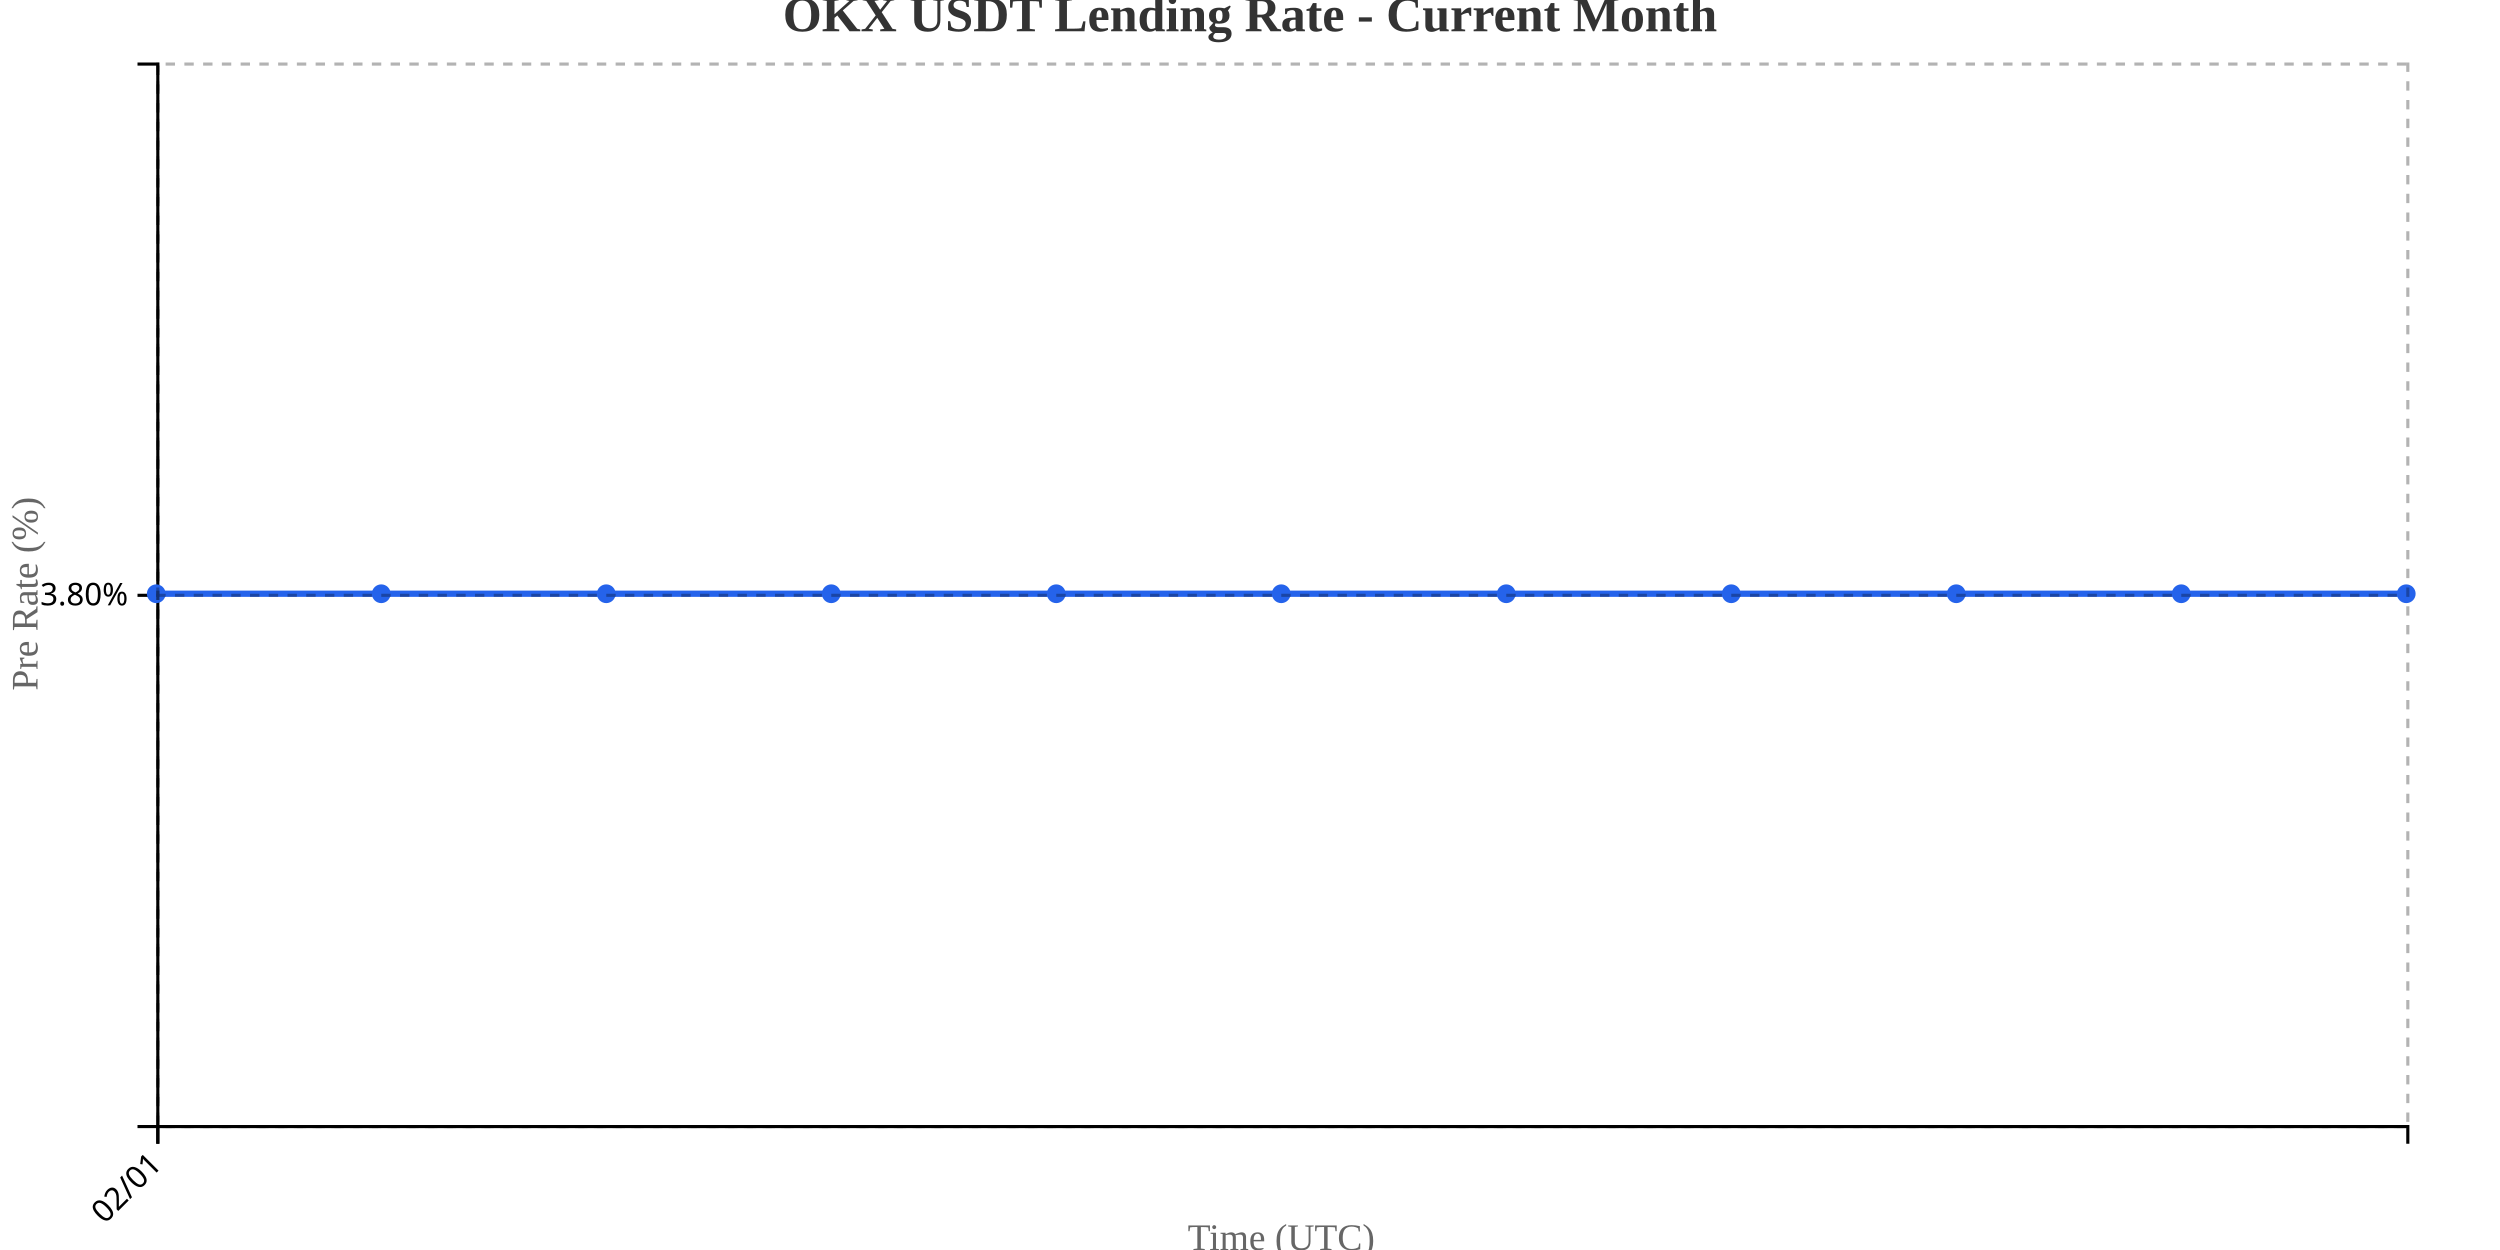
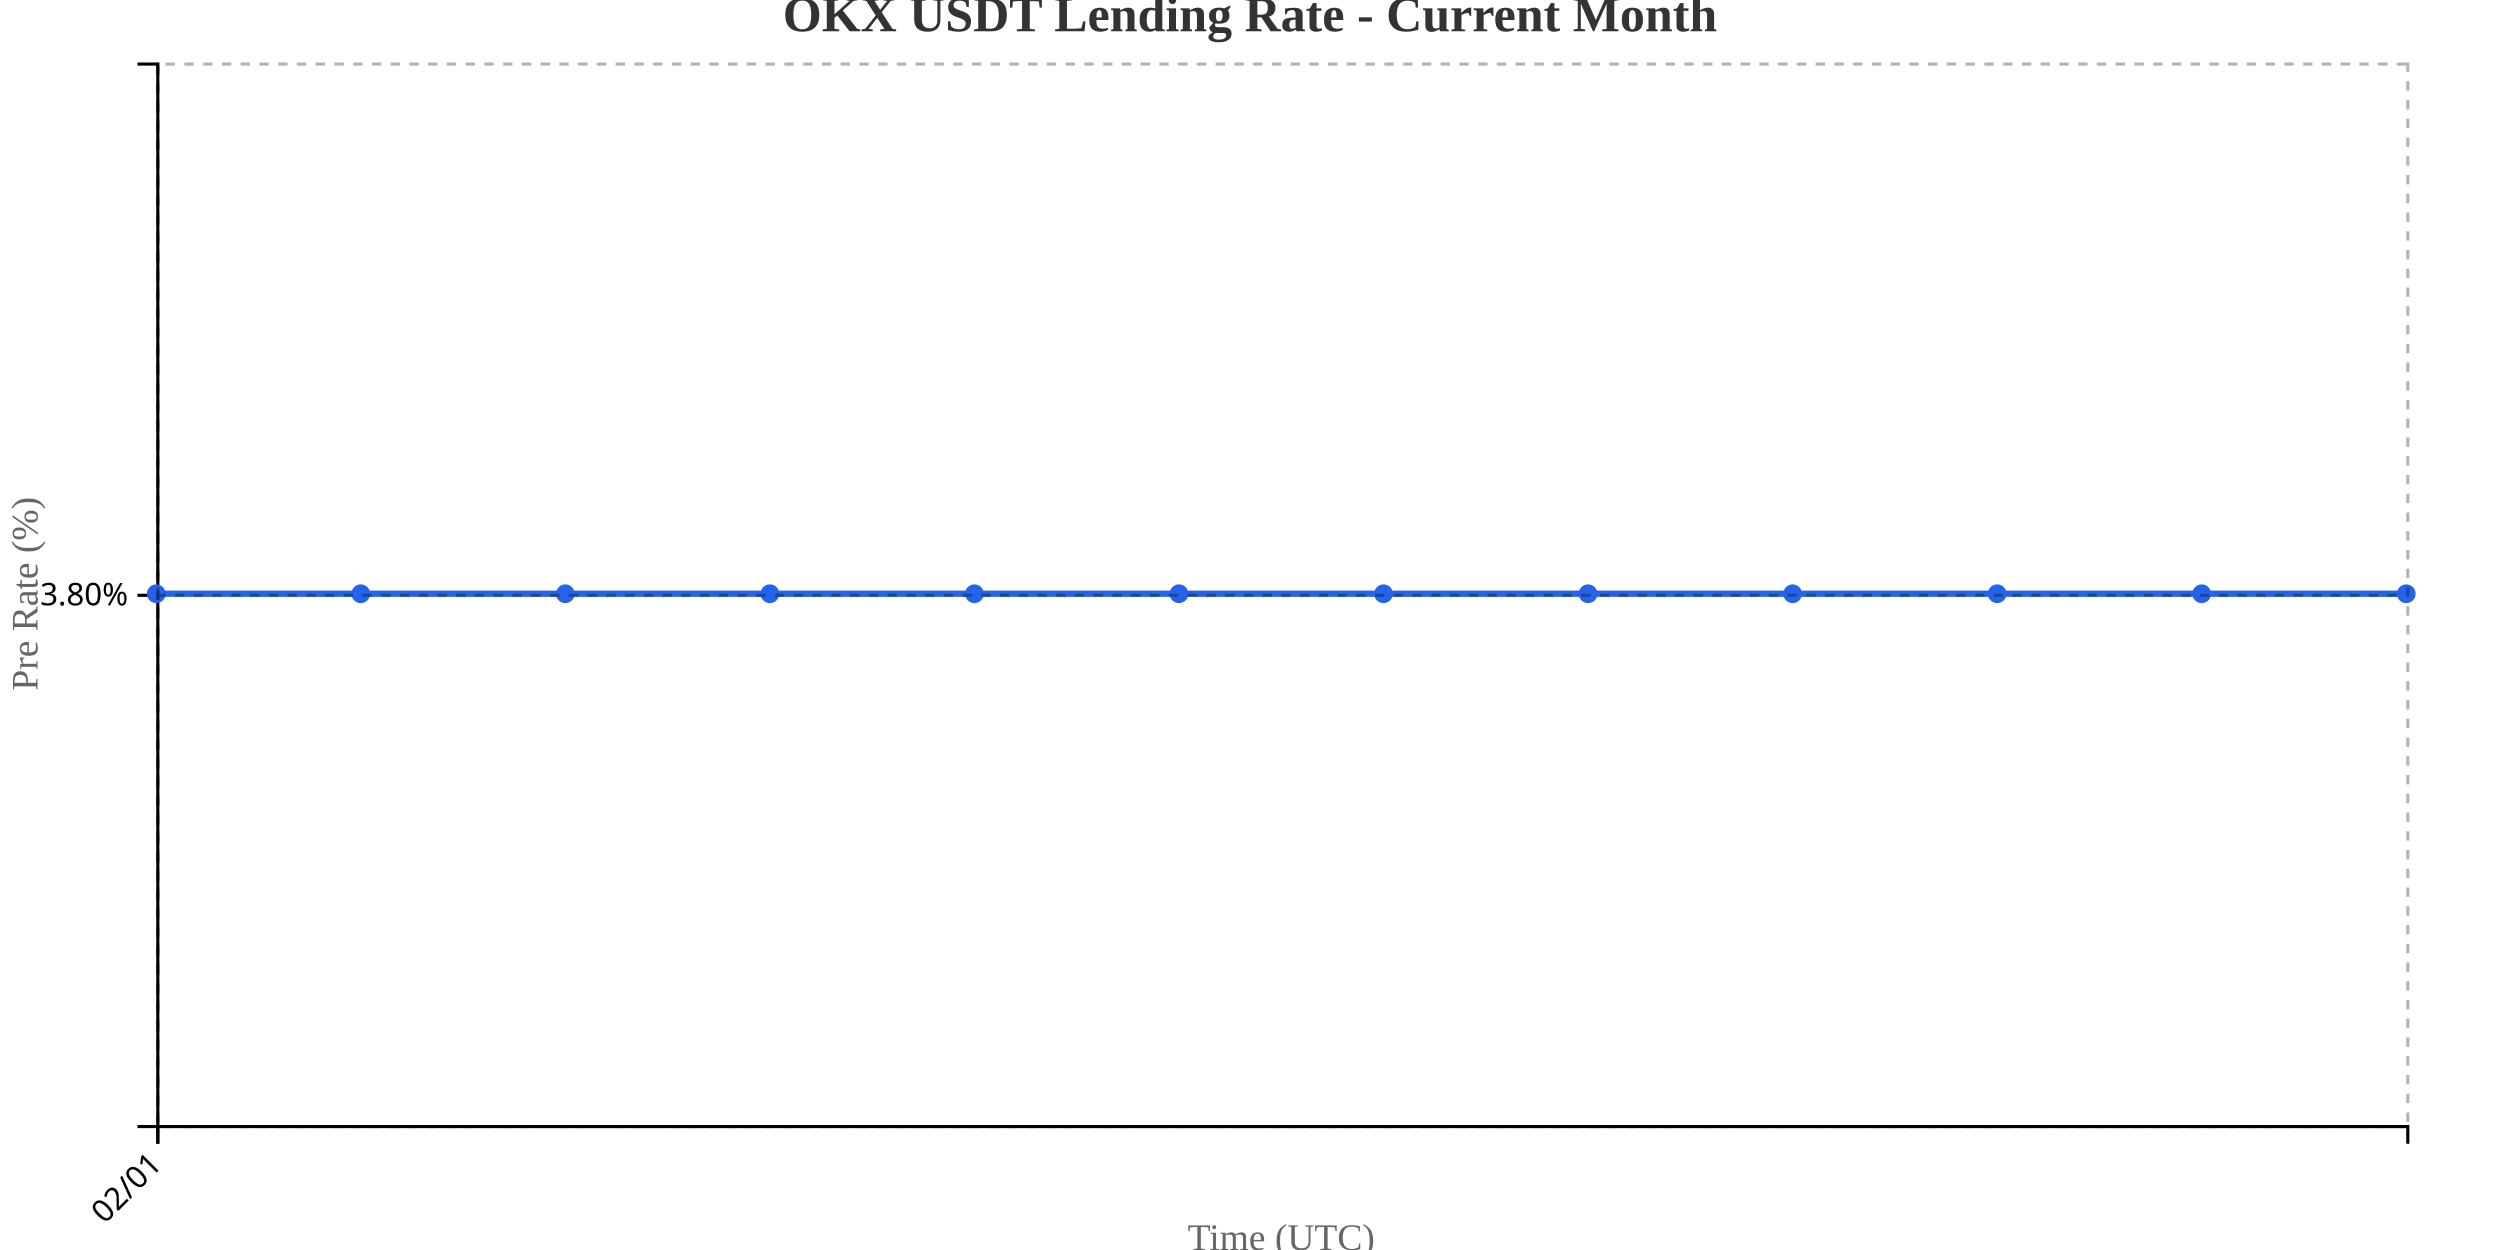
<svg xmlns="http://www.w3.org/2000/svg" width="800" height="400">
  <g transform="translate(50,20)">
    <g transform="translate(0,340)" fill="none" font-size="10" font-family="sans-serif" text-anchor="middle">
      <path class="domain" stroke="currentColor" d="M0.5,6V0.5H720.5V6" />
      <g class="tick" opacity="1" transform="translate(0.5,0)">
        <line stroke="currentColor" y2="6" />
        <text fill="currentColor" y="9" dy=".15em" style="text-anchor: end;" dx="-.8em" transform="rotate(-45)">02/01</text>
      </g>
    </g>
    <g fill="none" font-size="10" font-family="sans-serif" text-anchor="end">
      <path class="domain" stroke="currentColor" d="M-6,340.5H0.5V0.5H-6" />
      <g class="tick" opacity="1" transform="translate(0,170.5)">
        <line stroke="currentColor" x2="-6" />
        <text fill="currentColor" x="-9" dy="0.32em">3.80%</text>
      </g>
    </g>
    <text transform="rotate(-90)" y="-50" x="-170" dy="1em" style="text-anchor: middle; font-size: 12px; fill: #666;">Pre Rate (%)</text>
    <text transform="translate(360, 380)" style="text-anchor: middle; font-size: 12px; fill: #666;">Time (UTC)</text>
-     <path fill="none" stroke="#2563eb" stroke-width="2" d="M0,170C24,170,48,170,72,170C96,170,120,170,144,170C168,170,192,170,216,170C240,170,264,170,288,170C312,170,336,170,360,170C384,170,408,170,432,170C456,170,480,170,504,170C528,170,552,170,576,170C600,170,624,170,648,170C672,170,696,170,720,170" />
+     <path fill="none" stroke="#2563eb" stroke-width="2" d="M0,170C21.818,170,43.636,170,65.455,170C87.273,170,109.091,170,130.909,170C152.727,170,174.545,170,196.364,170C218.182,170,240,170,261.818,170C283.636,170,305.455,170,327.273,170C349.091,170,370.909,170,392.727,170C414.545,170,436.364,170,458.182,170C480,170,501.818,170,523.636,170C545.455,170,567.273,170,589.091,170C610.909,170,632.727,170,654.545,170C676.364,170,698.182,170,720,170" />
    <circle class="dot" cx="0" cy="170" r="3" fill="#2563eb" />
-     <circle class="dot" cx="72" cy="170" r="3" fill="#2563eb" />
-     <circle class="dot" cx="144" cy="170" r="3" fill="#2563eb" />
-     <circle class="dot" cx="216" cy="170" r="3" fill="#2563eb" />
-     <circle class="dot" cx="288" cy="170" r="3" fill="#2563eb" />
-     <circle class="dot" cx="360" cy="170" r="3" fill="#2563eb" />
-     <circle class="dot" cx="432" cy="170" r="3" fill="#2563eb" />
-     <circle class="dot" cx="504" cy="170" r="3" fill="#2563eb" />
-     <circle class="dot" cx="576" cy="170" r="3" fill="#2563eb" />
-     <circle class="dot" cx="648" cy="170" r="3" fill="#2563eb" />
+     <circle class="dot" cx="65.455" cy="170" r="3" fill="#2563eb" />
+     <circle class="dot" cx="130.909" cy="170" r="3" fill="#2563eb" />
+     <circle class="dot" cx="196.364" cy="170" r="3" fill="#2563eb" />
+     <circle class="dot" cx="261.818" cy="170" r="3" fill="#2563eb" />
+     <circle class="dot" cx="327.273" cy="170" r="3" fill="#2563eb" />
+     <circle class="dot" cx="392.727" cy="170" r="3" fill="#2563eb" />
+     <circle class="dot" cx="458.182" cy="170" r="3" fill="#2563eb" />
+     <circle class="dot" cx="523.636" cy="170" r="3" fill="#2563eb" />
+     <circle class="dot" cx="589.091" cy="170" r="3" fill="#2563eb" />
+     <circle class="dot" cx="654.545" cy="170" r="3" fill="#2563eb" />
    <circle class="dot" cx="720" cy="170" r="3" fill="#2563eb" />
    <g class="grid" transform="translate(0,340)" fill="none" font-size="10" font-family="sans-serif" text-anchor="middle" style="stroke-dasharray: 3,3; opacity: 0.3;">
      <path class="domain" stroke="currentColor" d="M0.5,-340V0.5H720.5V-340" />
      <g class="tick" opacity="1" transform="translate(0.5,0)">
        <line stroke="currentColor" y2="-340" />
        <text fill="currentColor" y="3" dy="0.71em" />
      </g>
    </g>
    <g class="grid" fill="none" font-size="10" font-family="sans-serif" text-anchor="end" style="stroke-dasharray: 3,3; opacity: 0.3;">
      <path class="domain" stroke="currentColor" d="M720,340.5H0.5V0.5H720" />
      <g class="tick" opacity="1" transform="translate(0,170.5)">
        <line stroke="currentColor" x2="720" />
        <text fill="currentColor" x="-3" dy="0.32em" />
      </g>
    </g>
  </g>
  <text x="400" y="10" text-anchor="middle" style="font-size: 16px; font-weight: bold; fill: #333;">OKX USDT Lending Rate - Current Month</text>
</svg>
